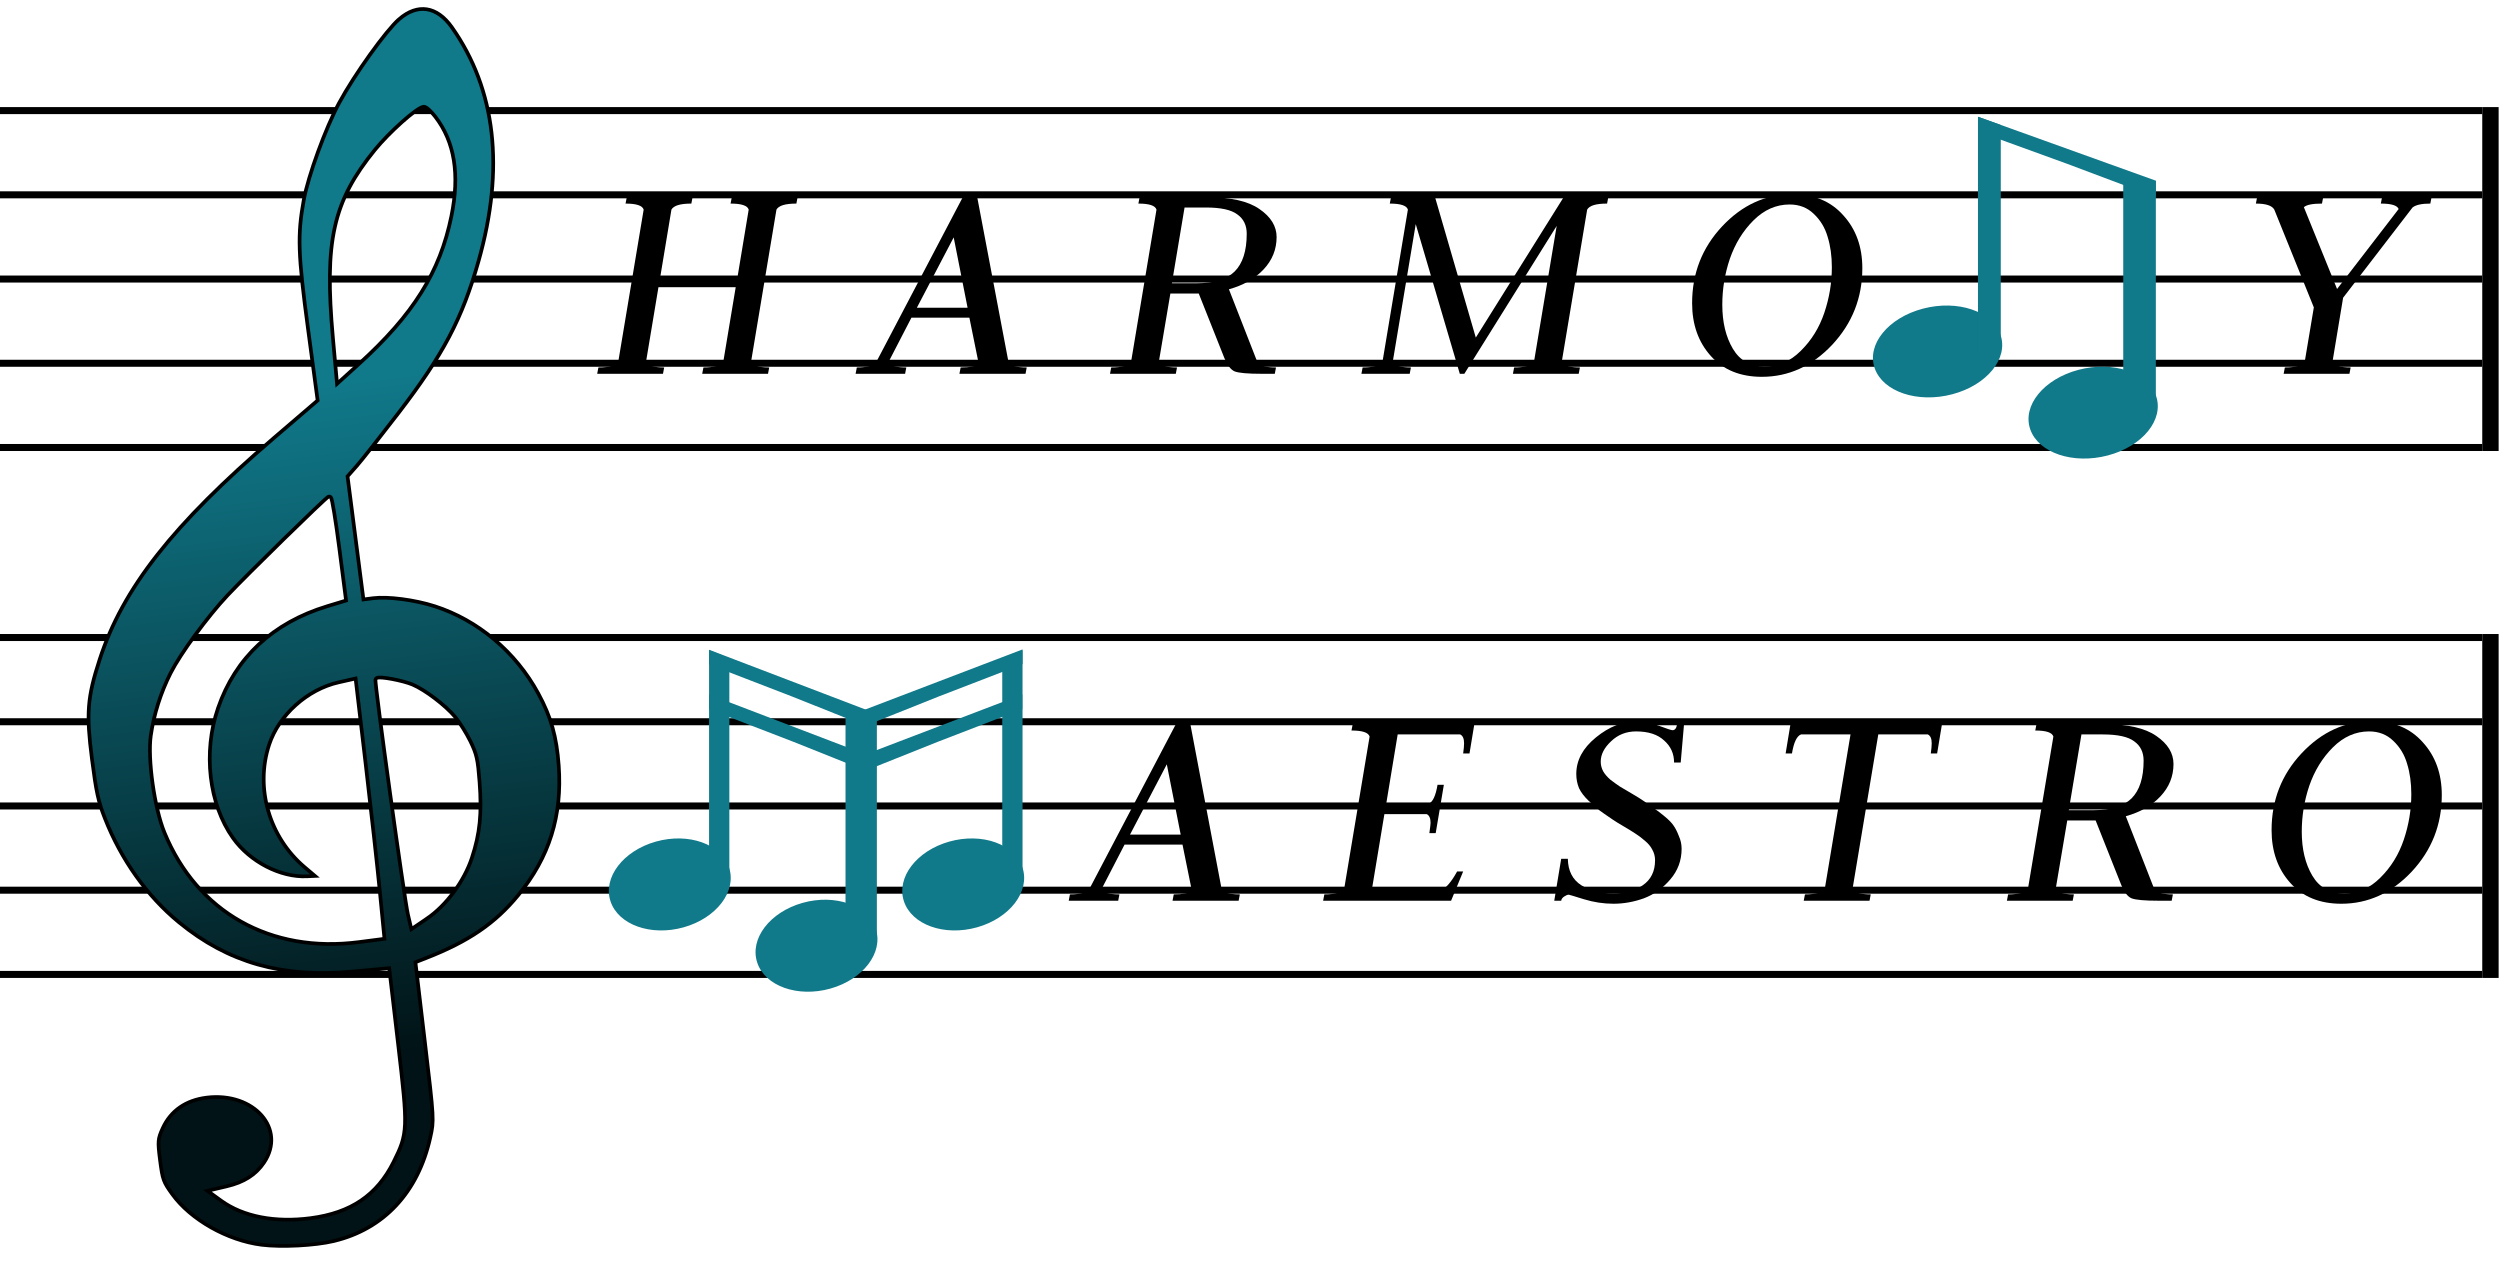
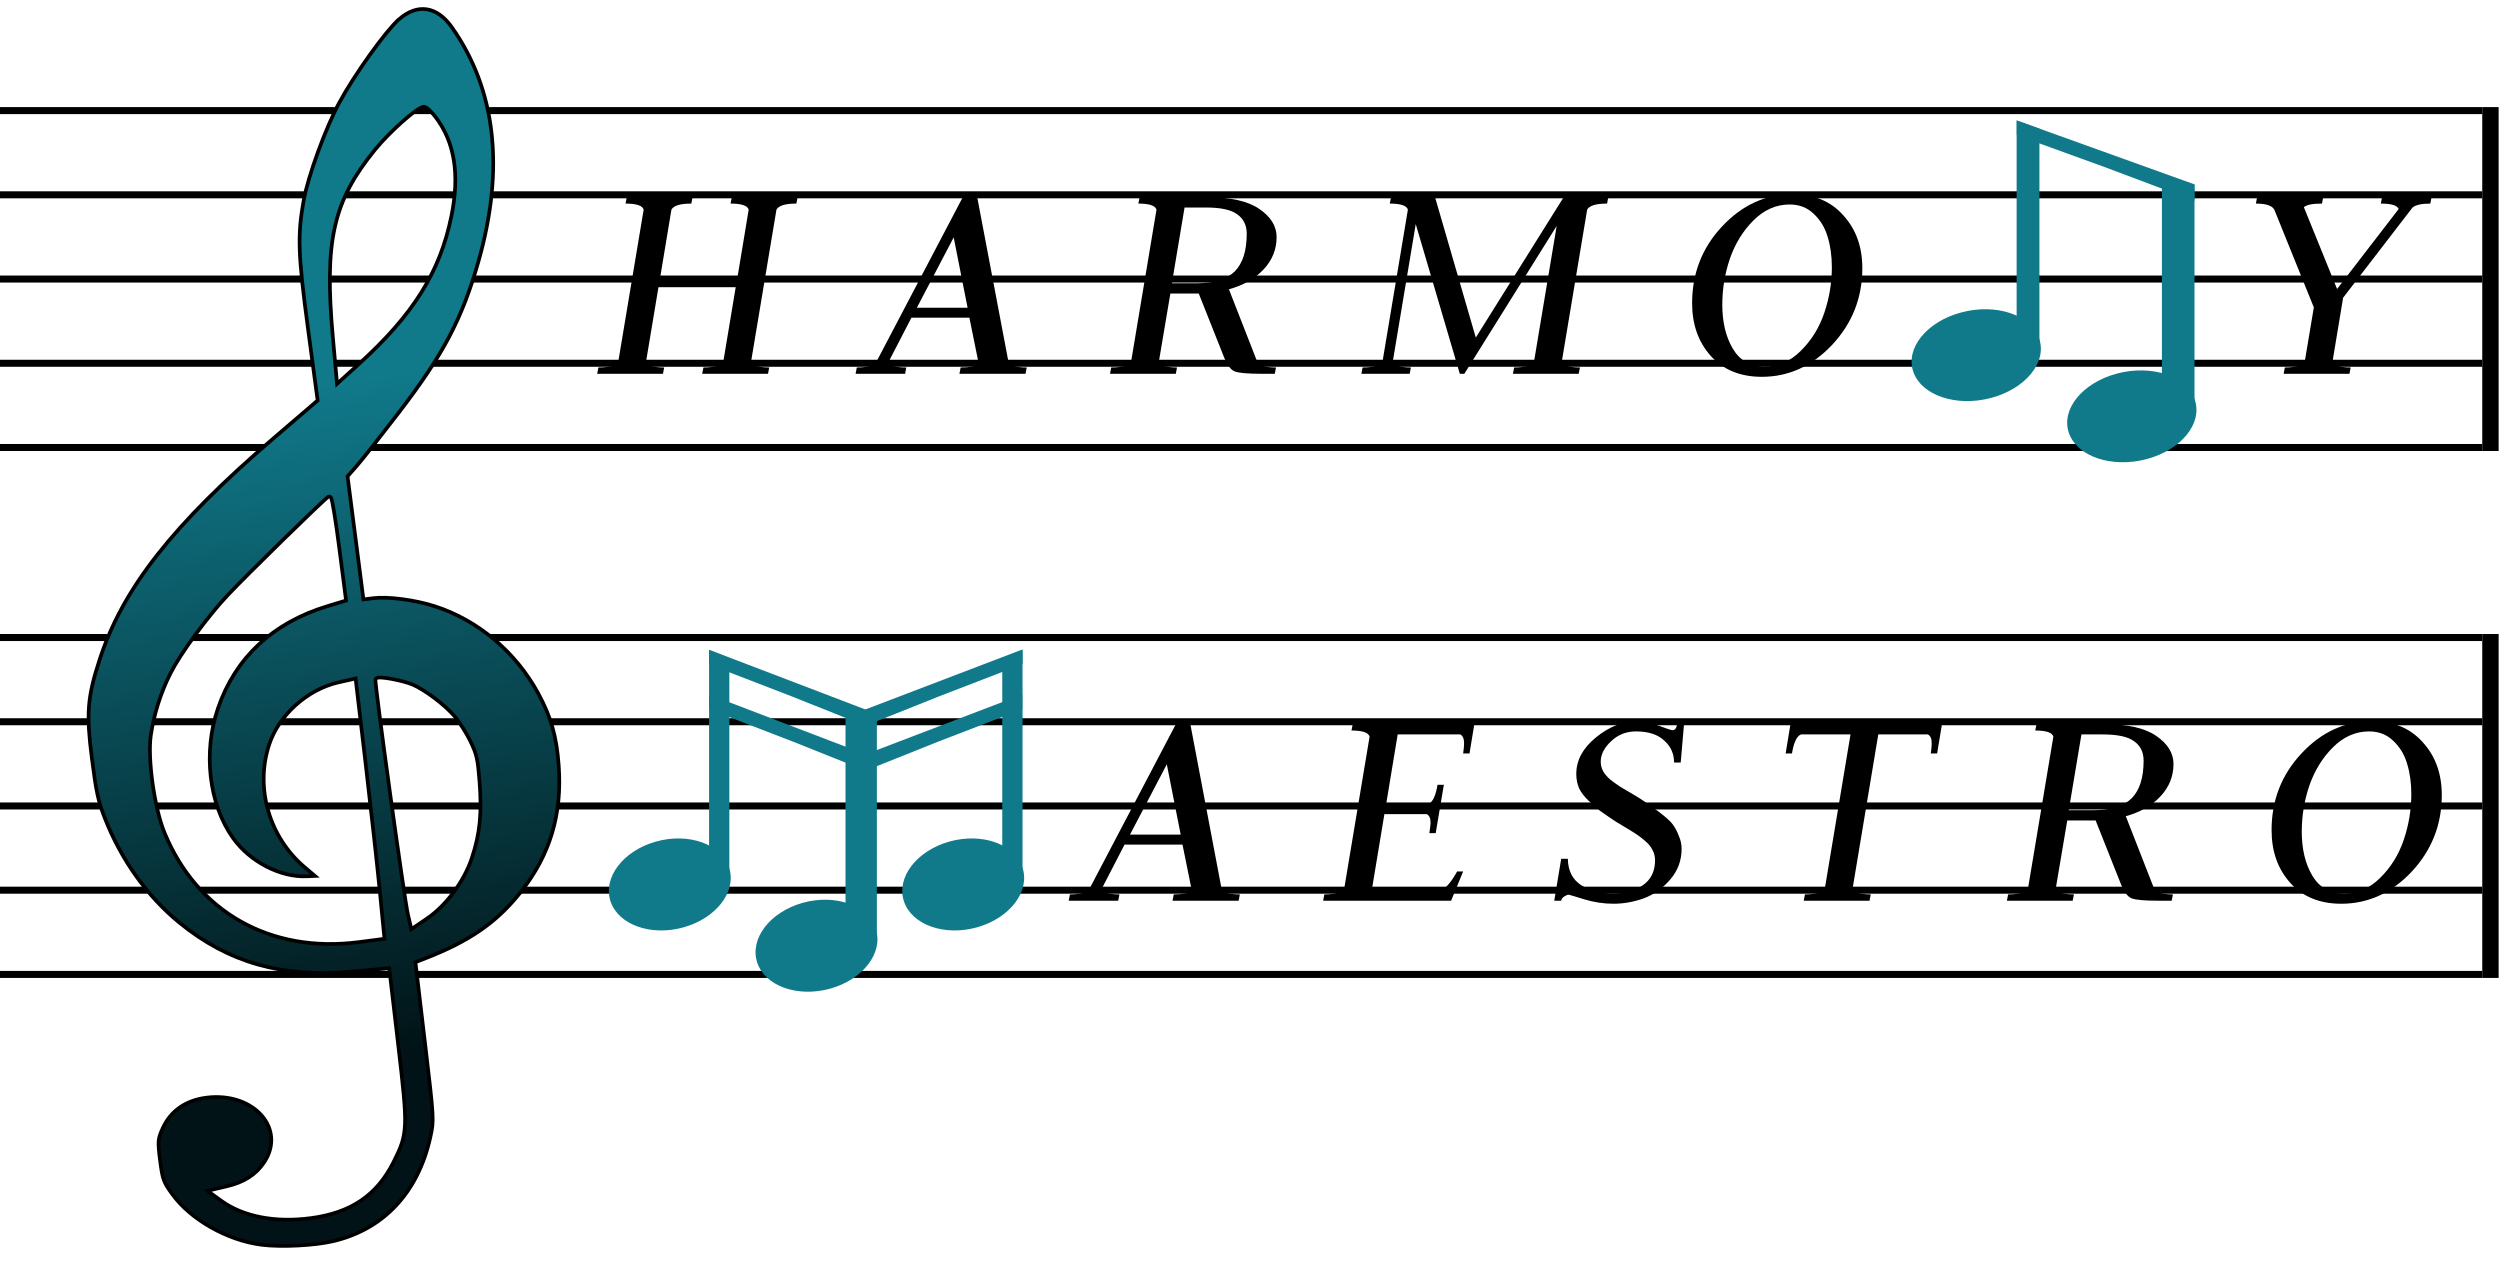
<svg xmlns="http://www.w3.org/2000/svg" width="677" height="343" viewBox="0 0 677 343" fill="none">
  <rect x="672.195" y="29" width="4.435" height="93.132" fill="black" />
  <rect y="122.132" width="1.901" height="672.195" transform="rotate(-90 0 122.132)" fill="black" />
  <rect y="30.901" width="1.901" height="672.195" transform="rotate(-90 0 30.9006)" fill="black" />
  <rect y="53.708" width="1.901" height="672.195" transform="rotate(-90 0 53.7083)" fill="black" />
  <rect y="76.516" width="1.901" height="672.195" transform="rotate(-90 0 76.5161)" fill="black" />
  <rect y="99.324" width="1.901" height="672.195" transform="rotate(-90 0 99.3237)" fill="black" />
  <rect x="672.195" y="171.692" width="4.435" height="93.132" fill="black" />
  <rect y="264.823" width="1.901" height="672.195" transform="rotate(-90 0 264.823)" fill="black" />
  <rect y="173.592" width="1.901" height="672.195" transform="rotate(-90 0 173.592)" fill="black" />
  <rect y="196.4" width="1.901" height="672.195" transform="rotate(-90 0 196.4)" fill="black" />
  <rect y="219.208" width="1.901" height="672.195" transform="rotate(-90 0 219.208)" fill="black" />
  <rect y="242.015" width="1.901" height="672.195" transform="rotate(-90 0 242.015)" fill="black" />
  <path d="M192.007 179.942L192.017 175.957L237.256 193.238L237.253 194.673L237.246 197.701L214.61 188.662L192.007 179.942Z" fill="#10798A" />
  <path d="M191.992 192.061L192.001 188.076L237.256 205.363L237.252 206.798L237.246 209.826L214.602 200.784L191.992 192.061Z" fill="#10798A" />
  <path d="M276.903 179.849L276.902 175.861L231.422 193.236L231.423 194.672L231.424 197.703L254.18 188.616L276.903 179.849Z" fill="#10798A" />
  <path d="M276.84 192.046L276.836 188.059L231.42 205.41L231.421 206.845L231.424 209.875L254.149 200.801L276.84 192.046Z" fill="#10798A" />
  <ellipse cx="16.69" cy="12.201" rx="16.69" ry="12.201" transform="matrix(0.962751 -0.270388 0.307866 0.95143 161.555 232.412)" fill="#10798A" />
  <path d="M192.015 176.052L197.508 178.272V239.469H192.015V176.052Z" fill="#10798A" />
  <ellipse cx="16.69" cy="12.201" rx="16.69" ry="12.201" transform="matrix(0.962751 -0.270388 0.307866 0.95143 201.284 249.005)" fill="#10798A" />
  <path d="M228.967 194.447L237.455 192.531V255.449H228.967V194.447Z" fill="#10798A" />
  <ellipse cx="16.69" cy="12.201" rx="16.69" ry="12.201" transform="matrix(0.962751 -0.270388 0.307866 0.95143 241.013 232.412)" fill="#10798A" />
  <path d="M271.411 181.443L276.904 176.052V239.469H271.411V181.443Z" fill="#10798A" />
-   <path d="M535.666 35.602L535.67 31.622L583.799 48.929L583.797 50.362L583.793 53.387L559.711 44.335L535.666 35.602Z" fill="#10798A" />
-   <ellipse cx="17.625" cy="12.255" rx="17.625" ry="12.255" transform="matrix(0.966785 -0.255589 0.325082 0.945686 503.671 88.0923)" fill="#10798A" />
-   <path d="M535.634 31.622L541.808 33.852V95.327H535.634V31.622Z" fill="#10798A" />
-   <ellipse cx="17.625" cy="12.255" rx="17.625" ry="12.255" transform="matrix(0.966785 -0.255589 0.325082 0.945686 545.804 104.656)" fill="#10798A" />
-   <path d="M574.974 49.651L583.802 48.97V111.655H574.974V49.651Z" fill="#10798A" />
+   <path d="M546.135 36.602L546.14 32.622L594.268 49.929L594.266 51.362L594.263 54.387L570.181 45.335L546.135 36.602Z" fill="#10798A" />
+   <ellipse cx="17.625" cy="12.255" rx="17.625" ry="12.255" transform="matrix(0.966785 -0.255589 0.325082 0.945686 514.14 89.0923)" fill="#10798A" />
+   <path d="M546.103 32.622L552.278 34.852V96.327H546.103V32.622Z" fill="#10798A" />
+   <ellipse cx="17.625" cy="12.255" rx="17.625" ry="12.255" transform="matrix(0.966785 -0.255589 0.325082 0.945686 556.273 105.656)" fill="#10798A" />
+   <path d="M585.443 50.651L594.271 49.97V112.655H585.443V50.651Z" fill="#10798A" />
  <path d="M161.718 101.224L162.045 99.508C165.042 99.508 166.84 98.963 167.439 97.874L174.304 56.764C173.977 55.675 172.343 55.13 169.401 55.13L169.728 53.414H187.544L187.217 55.13C184.221 55.13 182.423 55.675 181.823 56.764L178.799 74.99H199.722L202.746 56.764C202.419 55.675 200.784 55.13 197.842 55.13L198.169 53.414H215.985L215.659 55.13C212.662 55.13 210.864 55.675 210.264 56.764L203.399 97.874C203.726 98.963 205.361 99.508 208.303 99.508L207.976 101.224H190.159L190.486 99.508C193.483 99.508 195.281 98.963 195.88 97.874L199.231 77.769H178.309L174.958 97.874C175.285 98.963 176.92 99.508 179.862 99.508L179.535 101.224H161.718Z" fill="black" />
  <path d="M259.812 101.224L260.139 99.508C262.645 99.508 264.28 99.181 265.042 98.527L262.509 86.023H246.817L240.606 98.037C240.987 99.018 242.595 99.508 245.428 99.508L245.101 101.224H231.698L232.024 99.508C235.076 99.508 236.874 98.936 237.419 97.792L260.711 53.414H264.634L273.052 97.792C273.27 98.936 274.932 99.508 278.037 99.508L277.71 101.224H259.812ZM258.259 64.284L248.288 83.326H262.019L258.259 64.284Z" fill="black" />
  <path d="M300.591 101.224L300.918 99.508C303.915 99.508 305.713 98.963 306.312 97.874L313.178 56.764C312.851 55.675 311.216 55.13 308.274 55.13L308.601 53.414H327.071C333.337 53.414 337.996 54.476 341.047 56.601C344.152 58.726 345.705 61.26 345.705 64.202C345.705 67.525 344.534 70.44 342.191 72.947C339.848 75.453 336.715 77.251 332.792 78.341L340.393 97.792C340.774 98.936 342.491 99.508 345.542 99.508L345.215 101.224H341.701C337.887 101.224 335.435 101.006 334.345 100.571C333.31 100.135 332.384 98.936 331.566 96.975L324.619 79.485H316.937L313.831 97.874C314.158 98.963 315.793 99.508 318.735 99.508L318.408 101.224H300.591ZM320.778 56.193L317.346 76.706H324.129C328.76 76.706 332.166 75.644 334.345 73.519C336.524 71.339 337.614 67.934 337.614 63.303C337.614 61.014 336.77 59.271 335.081 58.072C333.446 56.819 330.613 56.193 326.581 56.193H320.778Z" fill="black" />
  <path d="M368.671 101.224L368.998 99.508C371.995 99.508 373.793 98.963 374.392 97.874L381.257 56.764C380.93 55.675 379.296 55.13 376.354 55.13L376.681 53.414H388.613L399.646 91.417L423.429 53.414H435.525L435.198 55.13C432.201 55.13 430.403 55.675 429.804 56.764L422.939 97.874C423.265 98.963 424.9 99.508 427.842 99.508L427.515 101.224H409.699L410.026 99.508C413.022 99.508 414.82 98.963 415.42 97.874L421.549 61.178L396.54 101.224H395.315L383.382 60.688L377.171 97.874C377.498 98.963 379.132 99.508 382.075 99.508L381.748 101.224H368.671Z" fill="black" />
  <path d="M466.398 82.509C466.398 87.249 467.351 91.226 469.258 94.441C471.165 97.656 474.053 99.263 477.921 99.263C481.572 99.263 484.814 97.846 487.647 95.013C490.535 92.18 492.66 88.747 494.022 84.715C495.384 80.683 496.065 76.57 496.065 72.374C496.065 69.323 495.684 66.572 494.921 64.12C494.213 61.668 492.959 59.598 491.161 57.909C489.418 56.22 487.238 55.375 484.623 55.375C480.973 55.375 477.704 56.819 474.816 59.707C471.983 62.54 469.858 66 468.441 70.086C467.079 74.118 466.398 78.259 466.398 82.509ZM485.44 52.596C491.216 52.596 495.793 54.503 499.171 58.317C502.603 62.077 504.32 66.844 504.32 72.62C504.32 80.629 501.595 87.549 496.147 93.379C490.698 99.154 484.351 102.042 477.104 102.042C471.274 102.042 466.67 100.162 463.292 96.403C459.914 92.643 458.225 87.876 458.225 82.1C458.225 74.036 460.922 67.117 466.316 61.341C471.765 55.511 478.139 52.596 485.44 52.596Z" fill="black" />
  <path d="M629.12 53.414L628.793 55.13C626.232 55.13 624.597 55.457 623.889 56.111L632.879 78.259L649.552 56.601C649.17 55.62 647.563 55.13 644.73 55.13L645.057 53.414H658.46L658.133 55.13C655.79 55.13 654.183 55.484 653.311 56.193L634.514 80.629L631.653 97.874C631.98 98.963 633.615 99.508 636.557 99.508L636.23 101.224H618.413L618.74 99.508C621.737 99.508 623.535 98.963 624.134 97.874L626.586 83.244L615.88 56.764C615.28 55.675 613.619 55.13 610.894 55.13L611.221 53.414H629.12Z" fill="black" />
  <path d="M317.524 243.916L317.851 242.2C320.357 242.2 321.992 241.873 322.755 241.219L320.221 228.715H304.53L298.318 240.729C298.7 241.709 300.307 242.2 303.14 242.2L302.813 243.916H289.41L289.737 242.2C292.788 242.2 294.586 241.628 295.131 240.484L318.423 196.105H322.346L330.764 240.484C330.982 241.628 332.644 242.2 335.749 242.2L335.423 243.916H317.524ZM315.971 206.975L306.001 226.018H319.731L315.971 206.975Z" fill="black" />
  <path d="M358.304 243.916L358.631 242.2C361.627 242.2 363.425 241.655 364.025 240.565L370.89 199.456C370.563 198.366 368.928 197.822 365.986 197.822L366.313 196.105H399.249L397.942 204.033H396.225C396.389 202.889 396.471 201.963 396.471 201.254C396.471 200.001 396.116 199.211 395.408 198.884H378.491L375.385 217.681H386.827C387.971 217.246 388.788 215.529 389.279 212.533H390.995L388.788 225.609H387.072C387.29 224.083 387.399 223.157 387.399 222.83C387.399 221.577 387.045 220.787 386.336 220.46H374.895L371.462 241.137H390.096C391.512 240.592 393.011 238.876 394.591 235.988H396.225L392.956 243.916H358.304Z" fill="black" />
  <path d="M436.911 244.733C434.241 244.733 431.571 244.325 428.901 243.507C426.286 242.69 424.924 242.282 424.815 242.282C424.488 242.282 424.079 242.445 423.589 242.772C423.099 243.099 422.826 243.48 422.772 243.916H420.892L422.772 232.556H424.57C424.624 235.825 425.85 238.222 428.247 239.748C430.645 241.219 433.532 241.955 436.911 241.955C440.016 241.955 442.659 241.219 444.838 239.748C447.072 238.222 448.189 235.961 448.189 232.965C448.189 231.929 447.944 230.976 447.453 230.104C447.018 229.232 446.336 228.415 445.41 227.652C444.538 226.889 443.667 226.236 442.795 225.691C441.978 225.146 440.915 224.492 439.608 223.729C438.3 222.967 437.292 222.34 436.584 221.85C434.895 220.705 433.723 219.888 433.069 219.398C432.415 218.853 431.462 218.008 430.209 216.864C429.01 215.72 428.138 214.576 427.594 213.432C427.103 212.233 426.858 210.953 426.858 209.59C426.858 205.885 428.629 202.589 432.17 199.701C435.766 196.759 439.526 195.288 443.449 195.288C445.083 195.288 446.99 195.697 449.17 196.514C451.349 197.331 452.602 197.74 452.929 197.74C453.583 197.74 453.992 197.195 454.155 196.105H456.035L455.136 206.485H453.338C453.338 204.087 452.439 202.099 450.641 200.519C448.897 198.884 446.364 198.067 443.04 198.067C440.37 198.067 438.109 198.966 436.257 200.764C434.404 202.507 433.478 204.333 433.478 206.24C433.478 207.166 433.696 208.038 434.132 208.855C434.568 209.618 435.221 210.38 436.093 211.143C437.019 211.852 437.891 212.478 438.709 213.023C439.526 213.513 440.588 214.14 441.896 214.903C443.204 215.666 444.212 216.292 444.92 216.782C446.5 217.872 447.535 218.608 448.025 218.989C448.57 219.316 449.469 219.997 450.723 221.032C451.976 222.068 452.82 222.939 453.256 223.648C453.746 224.356 454.21 225.282 454.645 226.426C455.136 227.516 455.381 228.66 455.381 229.859C455.381 233.019 454.346 235.798 452.275 238.195C450.259 240.538 447.889 242.227 445.165 243.262C442.441 244.243 439.689 244.733 436.911 244.733Z" fill="black" />
  <path d="M484.857 196.105H525.884L524.576 204.033H522.86C523.023 202.889 523.105 201.963 523.105 201.254C523.105 200.001 522.751 199.211 522.043 198.884H508.639L501.692 240.565C502.019 241.655 503.654 242.2 506.596 242.2L506.269 243.916H488.453L488.78 242.2C491.776 242.2 493.574 241.655 494.174 240.565L501.12 198.884H487.717C486.573 199.32 485.756 201.036 485.265 204.033H483.549L484.857 196.105Z" fill="black" />
  <path d="M543.468 243.916L543.795 242.2C546.792 242.2 548.59 241.655 549.189 240.565L556.054 199.456C555.727 198.366 554.093 197.822 551.151 197.822L551.477 196.105H569.948C576.214 196.105 580.872 197.168 583.923 199.293C587.029 201.418 588.582 203.951 588.582 206.893C588.582 210.217 587.41 213.132 585.068 215.638C582.725 218.145 579.592 219.943 575.669 221.032L583.27 240.484C583.651 241.628 585.367 242.2 588.418 242.2L588.091 243.916H584.577C580.763 243.916 578.311 243.698 577.222 243.262C576.186 242.826 575.26 241.628 574.443 239.666L567.496 222.177H559.814L556.708 240.565C557.035 241.655 558.669 242.2 561.612 242.2L561.285 243.916H543.468ZM563.655 198.884L560.222 219.398H567.006C571.637 219.398 575.042 218.335 577.222 216.21C579.401 214.031 580.491 210.626 580.491 205.994C580.491 203.706 579.646 201.963 577.957 200.764C576.323 199.511 573.489 198.884 569.458 198.884H563.655Z" fill="black" />
  <path d="M623.317 225.2C623.317 229.941 624.27 233.918 626.177 237.133C628.084 240.347 630.972 241.955 634.84 241.955C638.491 241.955 641.733 240.538 644.566 237.705C647.454 234.872 649.579 231.439 650.941 227.407C652.303 223.375 652.984 219.262 652.984 215.066C652.984 212.015 652.603 209.264 651.84 206.812C651.131 204.36 649.878 202.289 648.08 200.6C646.337 198.911 644.157 198.067 641.542 198.067C637.892 198.067 634.622 199.511 631.735 202.398C628.901 205.232 626.777 208.691 625.36 212.778C623.998 216.81 623.317 220.951 623.317 225.2ZM642.359 195.288C648.135 195.288 652.711 197.195 656.09 201.009C659.522 204.768 661.238 209.536 661.238 215.311C661.238 223.321 658.514 230.24 653.066 236.07C647.617 241.846 641.27 244.733 634.023 244.733C628.193 244.733 623.589 242.854 620.211 239.094C616.833 235.335 615.144 230.567 615.144 224.792C615.144 216.728 617.841 209.808 623.235 204.033C628.684 198.203 635.058 195.288 642.359 195.288Z" fill="black" />
-   <path d="M108.055 5.212C110.608 3.002 113.177 2.153 115.574 2.517C117.977 2.881 120.321 4.483 122.382 7.408C134.259 24.269 136.713 45.595 129.569 70.768C125.166 86.283 120.032 96.042 107.999 111.723C103.033 118.194 97.92 124.677 96.631 126.138L94.262 128.822L94.113 128.992L98.42 162.335L101.074 161.992C104.989 161.487 112.321 162.433 117.716 164.168C129.437 167.938 139.676 176.556 145.757 187.779C149.235 194.196 150.736 199.482 151.302 207.327C152.281 220.902 148.773 232.109 140.319 242.435C134.118 250.009 126.909 254.939 115.39 259.44L112.856 260.431L112.496 260.572L112.541 260.956L115.057 282.18C116.311 292.758 116.937 298.048 117.117 301.297C117.294 304.504 117.037 305.684 116.508 308.061C113.196 322.929 103.931 332.829 90.373 336.073C85.276 337.294 76.216 337.761 70.84 337.081C61.57 335.909 51.622 330.262 46.663 323.393C45.422 321.675 44.782 320.703 44.354 319.519C43.921 318.324 43.695 316.89 43.351 314.228C43.011 311.593 42.866 310.158 42.963 309.009C43.057 307.889 43.383 307.022 44.066 305.526C46.222 300.805 50.309 297.938 55.963 297.24C62.431 296.442 67.85 298.621 70.87 302.087C73.872 305.532 74.541 310.282 71.485 314.826C69.279 318.106 66.084 320.156 61.336 321.265L57.244 322.221L56.177 322.47L57.063 323.113L59.883 325.156C65.862 329.49 74.526 331.143 84.156 329.874C89.567 329.16 94.051 327.617 97.749 325.112C101.449 322.606 104.335 319.157 106.578 314.675C108.505 310.826 109.512 308.565 109.672 304.384C109.829 300.262 109.163 294.252 107.829 282.883L105.456 262.676L105.399 262.192L104.913 262.236L95.556 263.101C76.451 264.865 61.787 260.696 48.453 249.748C39.796 242.64 32.783 232.786 28.377 221.524C26.607 216.998 26.052 214.469 24.9 205.506C24.103 199.308 23.794 195.163 24.094 191.288C24.393 187.418 25.302 183.792 26.976 178.638C33.238 159.347 46.788 142.064 74.152 118.614L85.809 108.625L86.015 108.448L85.98 108.179L83.411 89.027C80.683 68.695 80.527 63.676 82.263 54.133C83.44 47.663 88.187 34.633 91.838 27.867C93.904 24.038 97.076 19.134 100.183 14.798C103.3 10.447 106.312 6.722 108.056 5.213L108.055 5.212ZM89.047 134.481L89.046 134.482C88.946 134.505 88.868 134.555 88.85 134.567C88.814 134.59 88.777 134.617 88.743 134.643C88.673 134.695 88.587 134.766 88.489 134.85C88.29 135.019 88.021 135.259 87.692 135.559C87.034 136.161 86.123 137.017 85.034 138.055C82.854 140.132 79.952 142.943 76.909 145.92C70.826 151.87 64.168 158.496 61.593 161.239C56.186 166.998 48.87 176.983 46.202 182.262C43.531 187.544 41.649 193.479 40.832 199.197C40.379 202.371 40.633 207.298 41.327 212.221C42.022 217.149 43.166 222.143 44.529 225.458C53.393 247.022 73.266 258.212 97.148 255.127L104.117 254.227L104.069 253.745L102.879 241.602C102.223 234.919 100.487 219.29 99.022 206.87L96.359 184.292L96.293 183.74L95.753 183.862L91.7 184.775C83.254 186.678 75.519 193.61 72.88 201.657C69.025 213.415 72.9 226.726 82.533 234.871L85.291 237.203L83.086 237.304C75.938 237.631 67.667 233.361 63.098 226.936C56.56 217.742 54.926 203.704 59.052 191.736C63.759 178.08 73.871 168.646 88.66 164.152L93.311 162.739L93.715 162.616L91.891 148.496C91.404 144.725 90.908 141.306 90.502 138.835C90.299 137.601 90.118 136.597 89.97 135.903C89.896 135.558 89.828 135.277 89.768 135.079C89.739 134.985 89.705 134.887 89.665 134.805C89.646 134.768 89.61 134.701 89.551 134.639C89.508 134.592 89.325 134.416 89.047 134.481ZM102.19 183.544C102.102 183.57 101.957 183.623 101.838 183.744L101.791 183.8C101.736 183.871 101.713 183.94 101.705 183.967C101.694 184 101.689 184.03 101.686 184.049C101.68 184.087 101.677 184.124 101.676 184.151C101.674 184.205 101.676 184.27 101.679 184.336C101.685 184.472 101.699 184.659 101.72 184.889C101.761 185.352 101.833 186.014 101.929 186.845C102.121 188.507 102.415 190.861 102.78 193.683C103.51 199.329 104.526 206.857 105.582 214.501C106.639 222.145 107.737 229.906 108.632 236.017C109.524 242.111 110.22 246.601 110.471 247.67L111.231 250.913L111.398 251.62L111.999 251.213L115.609 248.764L115.608 248.763C120.825 245.225 125.689 238.659 127.779 232.35C129.975 225.719 130.515 220.346 129.866 211.775C129.635 208.727 129.444 206.833 129.093 205.267C128.739 203.687 128.226 202.456 127.383 200.729C126.322 198.554 124.466 195.592 123.241 194.127C121.928 192.558 119.9 190.737 117.792 189.135C115.687 187.534 113.461 186.121 111.74 185.387C110.405 184.818 108.126 184.24 106.149 183.872C105.157 183.687 104.221 183.552 103.5 183.497C103.142 183.47 102.82 183.462 102.564 183.482C102.437 183.491 102.307 183.509 102.19 183.544ZM114.684 28.912C114.37 28.954 113.999 29.124 113.623 29.338C113.231 29.561 112.774 29.867 112.273 30.233C111.271 30.967 110.063 31.968 108.794 33.102C106.258 35.371 103.448 38.205 101.518 40.579C95.86 47.539 92.412 53.717 90.688 61.456C88.968 69.177 88.972 78.418 90.15 91.486L91.181 102.929L91.271 103.93L92.015 103.256L97.108 98.639C111.912 85.219 119.136 73.727 122.235 58.547C124.536 47.277 123.138 38.396 117.863 31.58C117.301 30.853 116.702 30.198 116.184 29.726C115.927 29.491 115.679 29.291 115.457 29.151C115.346 29.08 115.23 29.017 115.114 28.973C115.034 28.943 114.927 28.91 114.807 28.906L114.684 28.912Z" fill="url(#paint0_linear_29_48)" stroke="black" />
+   <path d="M108.055 5.212C110.608 3.002 113.177 2.153 115.574 2.517C117.977 2.881 120.321 4.483 122.382 7.408C134.259 24.269 136.713 45.595 129.569 70.768C125.166 86.283 120.032 96.042 107.999 111.723C103.033 118.194 97.92 124.677 96.631 126.138L94.262 128.822L94.113 128.992L98.42 162.335L101.074 161.992C104.99 161.487 112.321 162.434 117.716 164.169C129.437 167.939 139.676 176.556 145.757 187.779C149.235 194.196 150.736 199.482 151.302 207.327C152.251 220.478 148.988 231.407 141.097 241.465L140.319 242.435C134.118 250.009 126.909 254.939 115.39 259.44L112.856 260.431L112.496 260.572L112.541 260.956L115.057 282.18C116.311 292.758 116.937 298.048 117.117 301.297C117.294 304.504 117.037 305.684 116.508 308.061C113.196 322.929 103.931 332.829 90.373 336.073C85.276 337.294 76.216 337.761 70.84 337.081C61.57 335.909 51.622 330.262 46.663 323.393C45.422 321.675 44.782 320.703 44.354 319.519C43.921 318.324 43.695 316.89 43.351 314.228C43.011 311.593 42.866 310.158 42.963 309.009C43.057 307.889 43.383 307.022 44.066 305.526C46.222 300.805 50.309 297.938 55.963 297.24C62.431 296.442 67.85 298.621 70.87 302.087C73.872 305.532 74.541 310.282 71.485 314.826C69.279 318.106 66.084 320.156 61.336 321.265L57.244 322.221L56.177 322.47L57.063 323.113L59.883 325.156C65.862 329.49 74.526 331.143 84.156 329.874C89.567 329.16 94.051 327.617 97.749 325.112C101.449 322.606 104.335 319.157 106.578 314.675C108.505 310.826 109.512 308.565 109.672 304.384C109.829 300.262 109.163 294.252 107.829 282.883L105.456 262.676L105.399 262.192L104.913 262.236L95.556 263.101C76.451 264.865 61.787 260.696 48.453 249.748C39.796 242.64 32.783 232.786 28.377 221.524C26.607 216.998 26.052 214.469 24.9 205.506C24.103 199.308 23.794 195.163 24.094 191.288C24.393 187.418 25.302 183.792 26.976 178.638C33.238 159.347 46.788 142.064 74.152 118.614L85.809 108.625L86.015 108.448L85.98 108.179L83.411 89.027C80.683 68.695 80.527 63.676 82.263 54.133C83.44 47.663 88.187 34.633 91.838 27.867C93.904 24.038 97.076 19.134 100.183 14.798C103.3 10.447 106.312 6.722 108.056 5.213L108.055 5.212ZM89.047 134.481L89.046 134.482C88.946 134.505 88.868 134.555 88.85 134.567C88.814 134.59 88.777 134.617 88.743 134.643C88.673 134.695 88.587 134.766 88.489 134.85C88.29 135.019 88.021 135.259 87.692 135.559C87.034 136.161 86.123 137.017 85.034 138.055C82.854 140.132 79.952 142.943 76.909 145.92C70.826 151.87 64.168 158.496 61.593 161.239C56.186 166.998 48.87 176.983 46.202 182.262C43.531 187.544 41.649 193.479 40.832 199.197C40.379 202.371 40.633 207.298 41.327 212.221C42.022 217.149 43.166 222.143 44.529 225.458C53.393 247.022 73.266 258.212 97.148 255.127L104.117 254.227L104.069 253.745L102.879 241.602C102.223 234.919 100.487 219.29 99.022 206.87L96.359 184.292L96.293 183.74L95.753 183.862L91.7 184.775C83.254 186.678 75.519 193.61 72.88 201.657C69.025 213.415 72.9 226.726 82.533 234.871L85.291 237.203L83.086 237.304C75.938 237.631 67.667 233.361 63.098 226.936C56.56 217.742 54.926 203.704 59.052 191.736C63.759 178.08 73.871 168.646 88.66 164.152L93.311 162.739L93.715 162.616L91.891 148.496C91.404 144.725 90.908 141.306 90.502 138.835C90.299 137.601 90.118 136.597 89.97 135.903C89.896 135.558 89.828 135.277 89.768 135.079C89.739 134.985 89.705 134.887 89.665 134.805C89.646 134.768 89.61 134.701 89.551 134.639C89.508 134.592 89.325 134.416 89.047 134.481ZM102.19 183.544C102.089 183.573 101.915 183.639 101.791 183.8L101.79 183.8C101.735 183.871 101.713 183.94 101.705 183.967C101.694 184 101.689 184.03 101.686 184.049C101.68 184.087 101.677 184.124 101.676 184.151C101.674 184.205 101.676 184.27 101.679 184.336C101.685 184.472 101.699 184.659 101.72 184.889C101.761 185.352 101.833 186.014 101.929 186.845C102.121 188.507 102.415 190.861 102.78 193.683C103.51 199.329 104.526 206.857 105.582 214.501C106.639 222.145 107.737 229.906 108.632 236.017C109.524 242.111 110.22 246.601 110.471 247.67L111.231 250.913L111.398 251.62L111.999 251.213L115.609 248.764L115.608 248.763C120.825 245.225 125.689 238.659 127.779 232.35C129.975 225.719 130.515 220.346 129.866 211.775C129.635 208.727 129.444 206.833 129.093 205.267C128.739 203.687 128.226 202.456 127.383 200.729C126.322 198.554 124.466 195.592 123.241 194.127C121.928 192.558 119.9 190.737 117.792 189.135C115.687 187.534 113.461 186.121 111.74 185.387C110.405 184.818 108.126 184.24 106.149 183.872C105.157 183.687 104.221 183.552 103.5 183.497C103.142 183.47 102.82 183.462 102.564 183.482C102.437 183.491 102.307 183.509 102.19 183.544ZM114.684 28.912C114.37 28.954 113.999 29.124 113.623 29.338C113.231 29.561 112.774 29.867 112.273 30.233C111.271 30.967 110.063 31.968 108.794 33.102C106.258 35.371 103.448 38.205 101.518 40.579C95.86 47.539 92.412 53.717 90.688 61.456C88.968 69.177 88.972 78.418 90.15 91.486L91.181 102.929L91.271 103.93L92.015 103.256L97.108 98.639C111.912 85.219 119.136 73.727 122.235 58.547C124.536 47.277 123.138 38.396 117.863 31.58C117.301 30.853 116.702 30.198 116.184 29.726C115.927 29.491 115.679 29.291 115.457 29.151C115.346 29.08 115.23 29.017 115.114 28.973C115.034 28.943 114.927 28.91 114.807 28.906L114.684 28.912Z" fill="url(#paint0_linear_29_48)" stroke="black" />
  <defs>
    <linearGradient id="paint0_linear_29_48" x1="64.487" y1="8.331" x2="106.644" y2="334.669" gradientUnits="userSpaceOnUse">
      <stop offset="0.298" stop-color="#10798A" />
      <stop offset="0.851" stop-color="#011316" />
    </linearGradient>
  </defs>
</svg>
